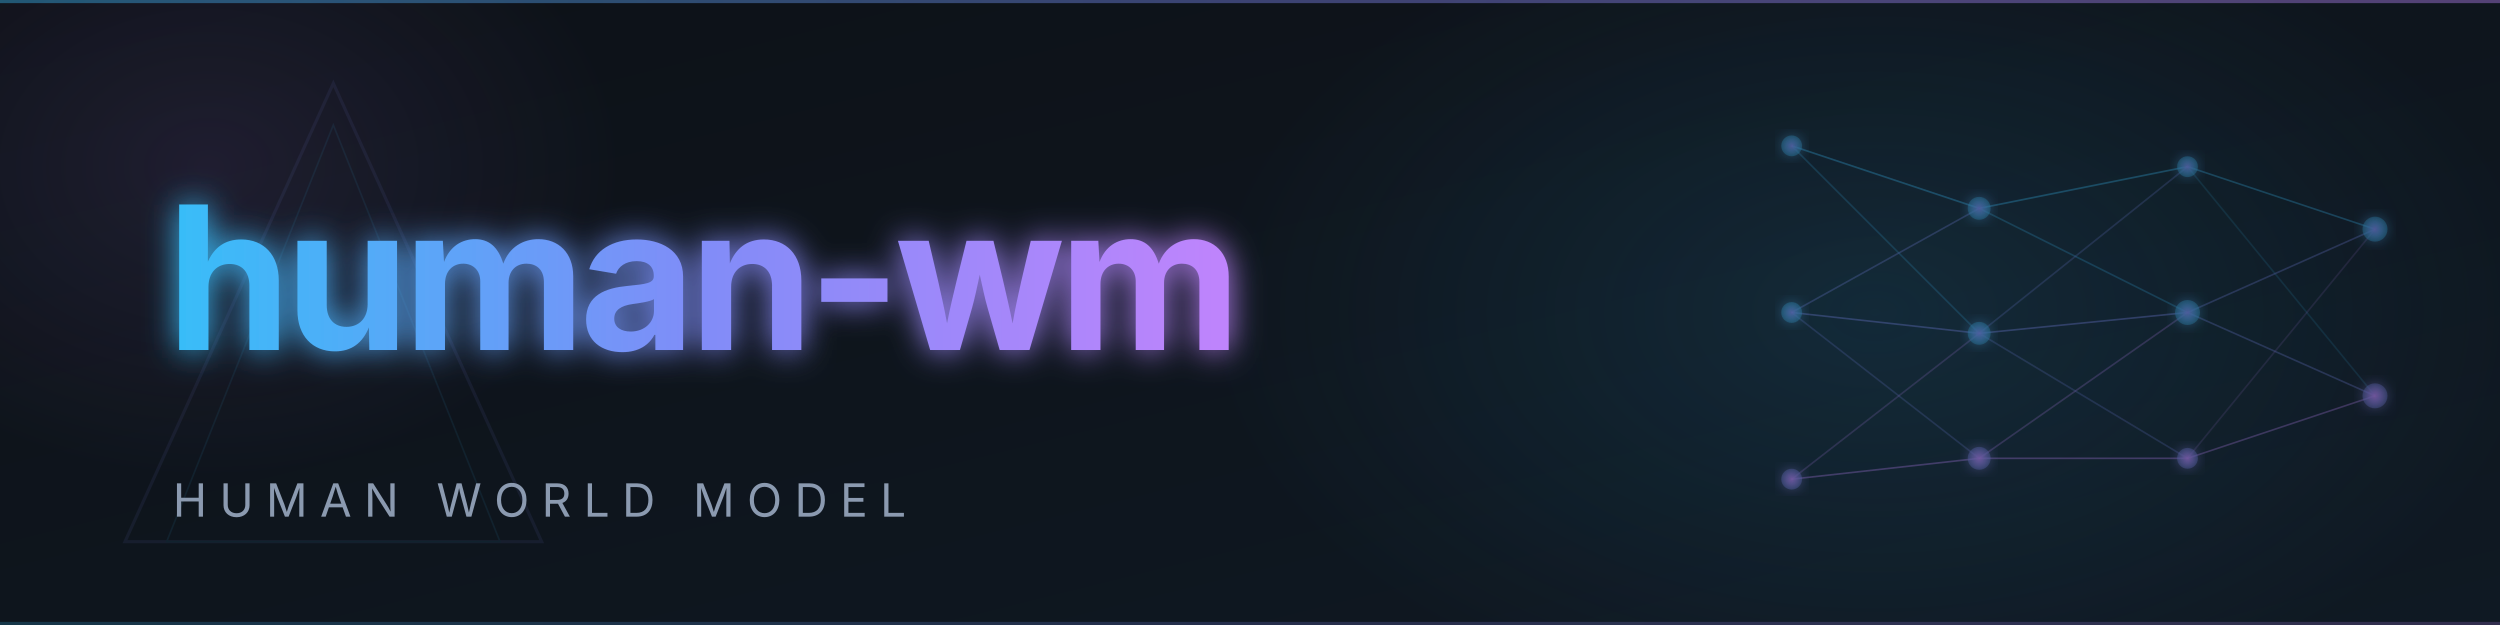
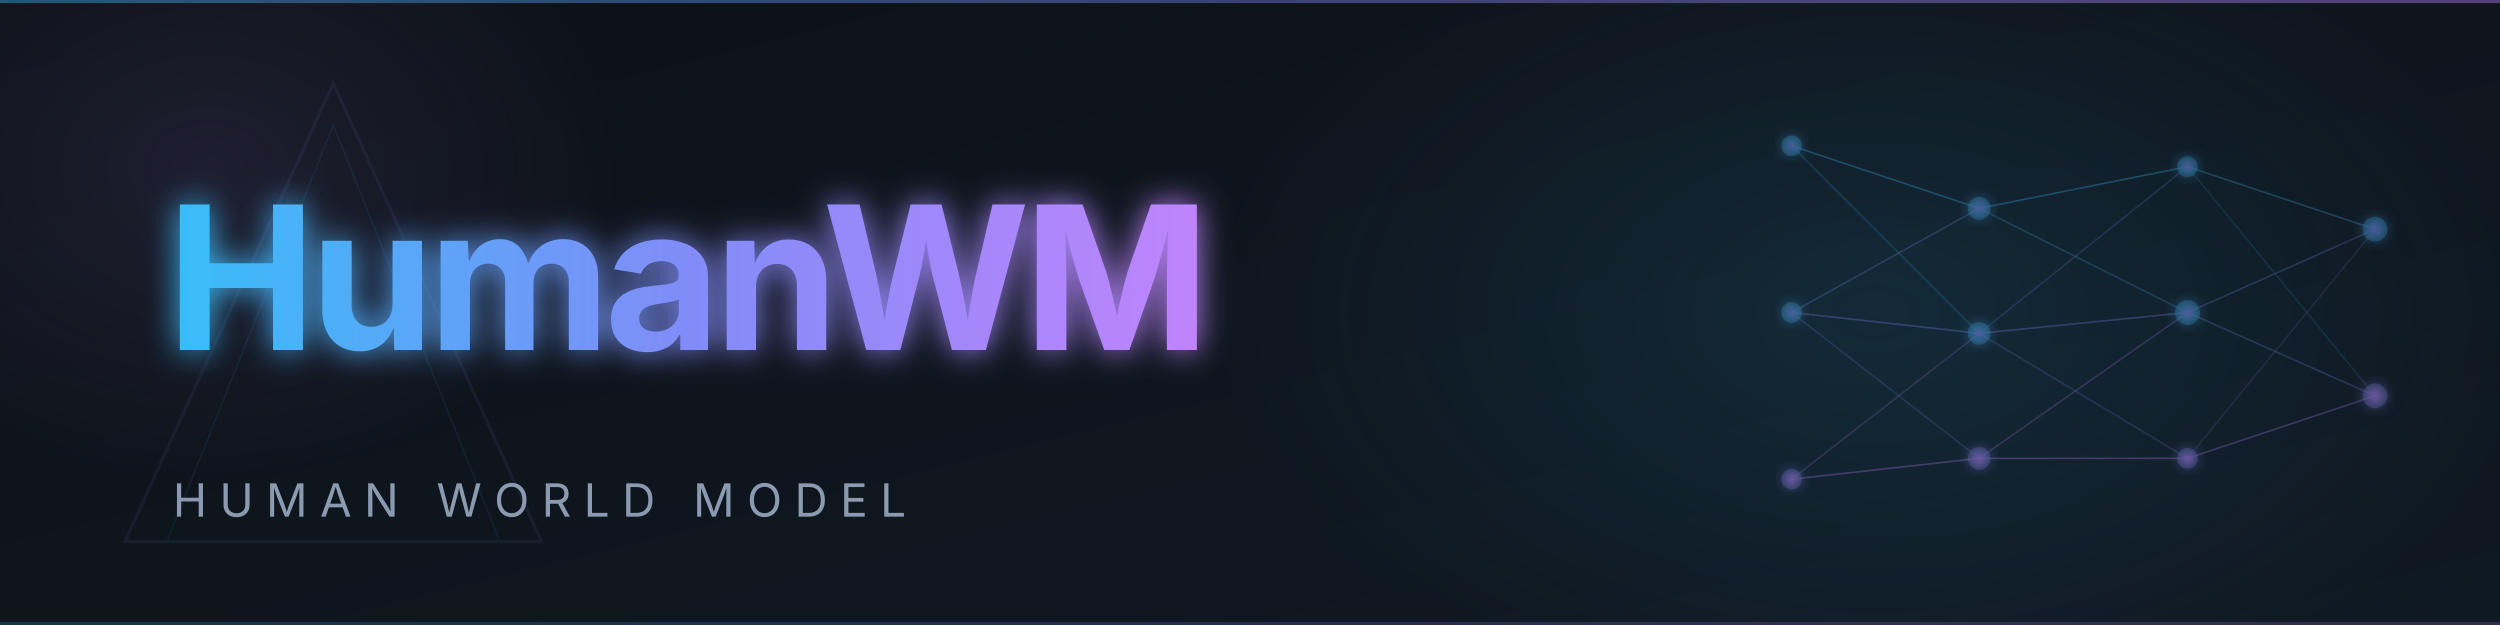
<svg xmlns="http://www.w3.org/2000/svg" viewBox="0 0 1200 300" width="1200" height="300">
  <defs>
    <linearGradient id="bgGrad" x1="0%" y1="0%" x2="100%" y2="100%">
      <stop offset="0%" style="stop-color:#0d1117;stop-opacity:1" />
      <stop offset="100%" style="stop-color:#0f1923;stop-opacity:1" />
    </linearGradient>
    <linearGradient id="textGrad" x1="0%" y1="0%" x2="100%" y2="0%">
      <stop offset="0%" style="stop-color:#38bdf8;stop-opacity:1" />
      <stop offset="50%" style="stop-color:#818cf8;stop-opacity:1" />
      <stop offset="100%" style="stop-color:#c084fc;stop-opacity:1" />
    </linearGradient>
    <filter id="glow" x="-30%" y="-30%" width="160%" height="160%">
      <feGaussianBlur stdDeviation="3" result="coloredBlur" />
      <feMerge>
        <feMergeNode in="coloredBlur" />
        <feMergeNode in="SourceGraphic" />
      </feMerge>
    </filter>
    <filter id="softGlow" x="-50%" y="-50%" width="200%" height="200%">
      <feGaussianBlur stdDeviation="8" result="coloredBlur" />
      <feMerge>
        <feMergeNode in="coloredBlur" />
        <feMergeNode in="SourceGraphic" />
      </feMerge>
    </filter>
    <clipPath id="bannerClip">
      <rect width="1200" height="300" />
    </clipPath>
    <radialGradient id="nodeGrad1" cx="50%" cy="50%" r="50%">
      <stop offset="0%" style="stop-color:#818cf8;stop-opacity:0.9" />
      <stop offset="100%" style="stop-color:#38bdf8;stop-opacity:0.4" />
    </radialGradient>
    <radialGradient id="nodeGrad2" cx="50%" cy="50%" r="50%">
      <stop offset="0%" style="stop-color:#c084fc;stop-opacity:0.9" />
      <stop offset="100%" style="stop-color:#818cf8;stop-opacity:0.4" />
    </radialGradient>
    <radialGradient id="orb1" cx="50%" cy="50%" r="50%">
      <stop offset="0%" style="stop-color:#38bdf8;stop-opacity:0.12" />
      <stop offset="100%" style="stop-color:#38bdf8;stop-opacity:0" />
    </radialGradient>
    <radialGradient id="orb2" cx="50%" cy="50%" r="50%">
      <stop offset="0%" style="stop-color:#c084fc;stop-opacity:0.10" />
      <stop offset="100%" style="stop-color:#c084fc;stop-opacity:0" />
    </radialGradient>
  </defs>
  <rect width="1200" height="300" fill="url(#bgGrad)" />
  <ellipse cx="900" cy="150" rx="320" ry="200" fill="url(#orb1)" clip-path="url(#bannerClip)" />
  <ellipse cx="100" cy="80" rx="200" ry="150" fill="url(#orb2)" clip-path="url(#bannerClip)" />
  <g clip-path="url(#bannerClip)" opacity="0.55">
    <line x1="860" y1="70" x2="950" y2="100" stroke="#38bdf8" stroke-width="0.8" opacity="0.5" />
    <line x1="860" y1="70" x2="950" y2="160" stroke="#38bdf8" stroke-width="0.8" opacity="0.3" />
    <line x1="860" y1="150" x2="950" y2="100" stroke="#818cf8" stroke-width="0.8" opacity="0.4" />
    <line x1="860" y1="150" x2="950" y2="160" stroke="#818cf8" stroke-width="0.8" opacity="0.5" />
    <line x1="860" y1="150" x2="950" y2="220" stroke="#818cf8" stroke-width="0.8" opacity="0.3" />
    <line x1="860" y1="230" x2="950" y2="160" stroke="#c084fc" stroke-width="0.8" opacity="0.3" />
    <line x1="860" y1="230" x2="950" y2="220" stroke="#c084fc" stroke-width="0.8" opacity="0.5" />
    <line x1="950" y1="100" x2="1050" y2="80" stroke="#38bdf8" stroke-width="0.8" opacity="0.5" />
    <line x1="950" y1="100" x2="1050" y2="150" stroke="#38bdf8" stroke-width="0.8" opacity="0.35" />
    <line x1="950" y1="160" x2="1050" y2="80" stroke="#818cf8" stroke-width="0.8" opacity="0.3" />
    <line x1="950" y1="160" x2="1050" y2="150" stroke="#818cf8" stroke-width="0.8" opacity="0.5" />
    <line x1="950" y1="160" x2="1050" y2="220" stroke="#818cf8" stroke-width="0.8" opacity="0.3" />
    <line x1="950" y1="220" x2="1050" y2="150" stroke="#c084fc" stroke-width="0.8" opacity="0.35" />
    <line x1="950" y1="220" x2="1050" y2="220" stroke="#c084fc" stroke-width="0.8" opacity="0.5" />
    <line x1="1050" y1="80" x2="1140" y2="110" stroke="#38bdf8" stroke-width="0.8" opacity="0.45" />
    <line x1="1050" y1="80" x2="1140" y2="190" stroke="#38bdf8" stroke-width="0.8" opacity="0.2" />
    <line x1="1050" y1="150" x2="1140" y2="110" stroke="#818cf8" stroke-width="0.8" opacity="0.4" />
    <line x1="1050" y1="150" x2="1140" y2="190" stroke="#818cf8" stroke-width="0.8" opacity="0.4" />
    <line x1="1050" y1="220" x2="1140" y2="110" stroke="#c084fc" stroke-width="0.8" opacity="0.2" />
    <line x1="1050" y1="220" x2="1140" y2="190" stroke="#c084fc" stroke-width="0.8" opacity="0.45" />
    <circle cx="860" cy="70" r="5" fill="url(#nodeGrad1)" filter="url(#glow)" />
    <circle cx="860" cy="150" r="5" fill="url(#nodeGrad1)" filter="url(#glow)" />
    <circle cx="860" cy="230" r="5" fill="url(#nodeGrad2)" filter="url(#glow)" />
    <circle cx="950" cy="100" r="5.5" fill="url(#nodeGrad1)" filter="url(#glow)" />
    <circle cx="950" cy="160" r="5.5" fill="url(#nodeGrad1)" filter="url(#glow)" />
    <circle cx="950" cy="220" r="5.5" fill="url(#nodeGrad2)" filter="url(#glow)" />
    <circle cx="1050" cy="80" r="5" fill="url(#nodeGrad1)" filter="url(#glow)" />
    <circle cx="1050" cy="150" r="6" fill="url(#nodeGrad1)" filter="url(#glow)" />
    <circle cx="1050" cy="220" r="5" fill="url(#nodeGrad2)" filter="url(#glow)" />
    <circle cx="1140" cy="110" r="6" fill="url(#nodeGrad1)" filter="url(#glow)" />
    <circle cx="1140" cy="190" r="6" fill="url(#nodeGrad2)" filter="url(#glow)" />
  </g>
  <g opacity="0.08" clip-path="url(#bannerClip)">
    <polygon points="60,260 160,40 260,260" fill="none" stroke="#818cf8" stroke-width="1.5" />
    <polygon points="80,260 160,60 240,260" fill="none" stroke="#38bdf8" stroke-width="0.8" />
  </g>
  <line x1="80" y1="212" x2="720" y2="212" stroke="url(#textGrad)" stroke-width="0.8" opacity="0.35" />
-   <text x="80" y="168" font-family="'SF Pro Display', 'Inter', 'Helvetica Neue', Arial, sans-serif" font-size="96" font-weight="700" letter-spacing="-3" fill="url(#textGrad)" filter="url(#softGlow)">human-wm</text>
+   <text x="80" y="168" font-family="'SF Pro Display', 'Inter', 'Helvetica Neue', Arial, sans-serif" font-size="96" font-weight="700" letter-spacing="-3" fill="url(#textGrad)" filter="url(#softGlow)">HumanWM</text>
  <text x="83" y="248" font-family="'SF Pro Text', 'Inter', 'Helvetica Neue', Arial, sans-serif" font-size="22" font-weight="400" letter-spacing="6" fill="#8b9ab0">HUMAN WORLD MODEL</text>
  <rect x="0" y="0" width="1200" height="1.5" fill="url(#textGrad)" opacity="0.4" />
  <rect x="0" y="298.5" width="1200" height="1.5" fill="url(#textGrad)" opacity="0.2" />
</svg>
